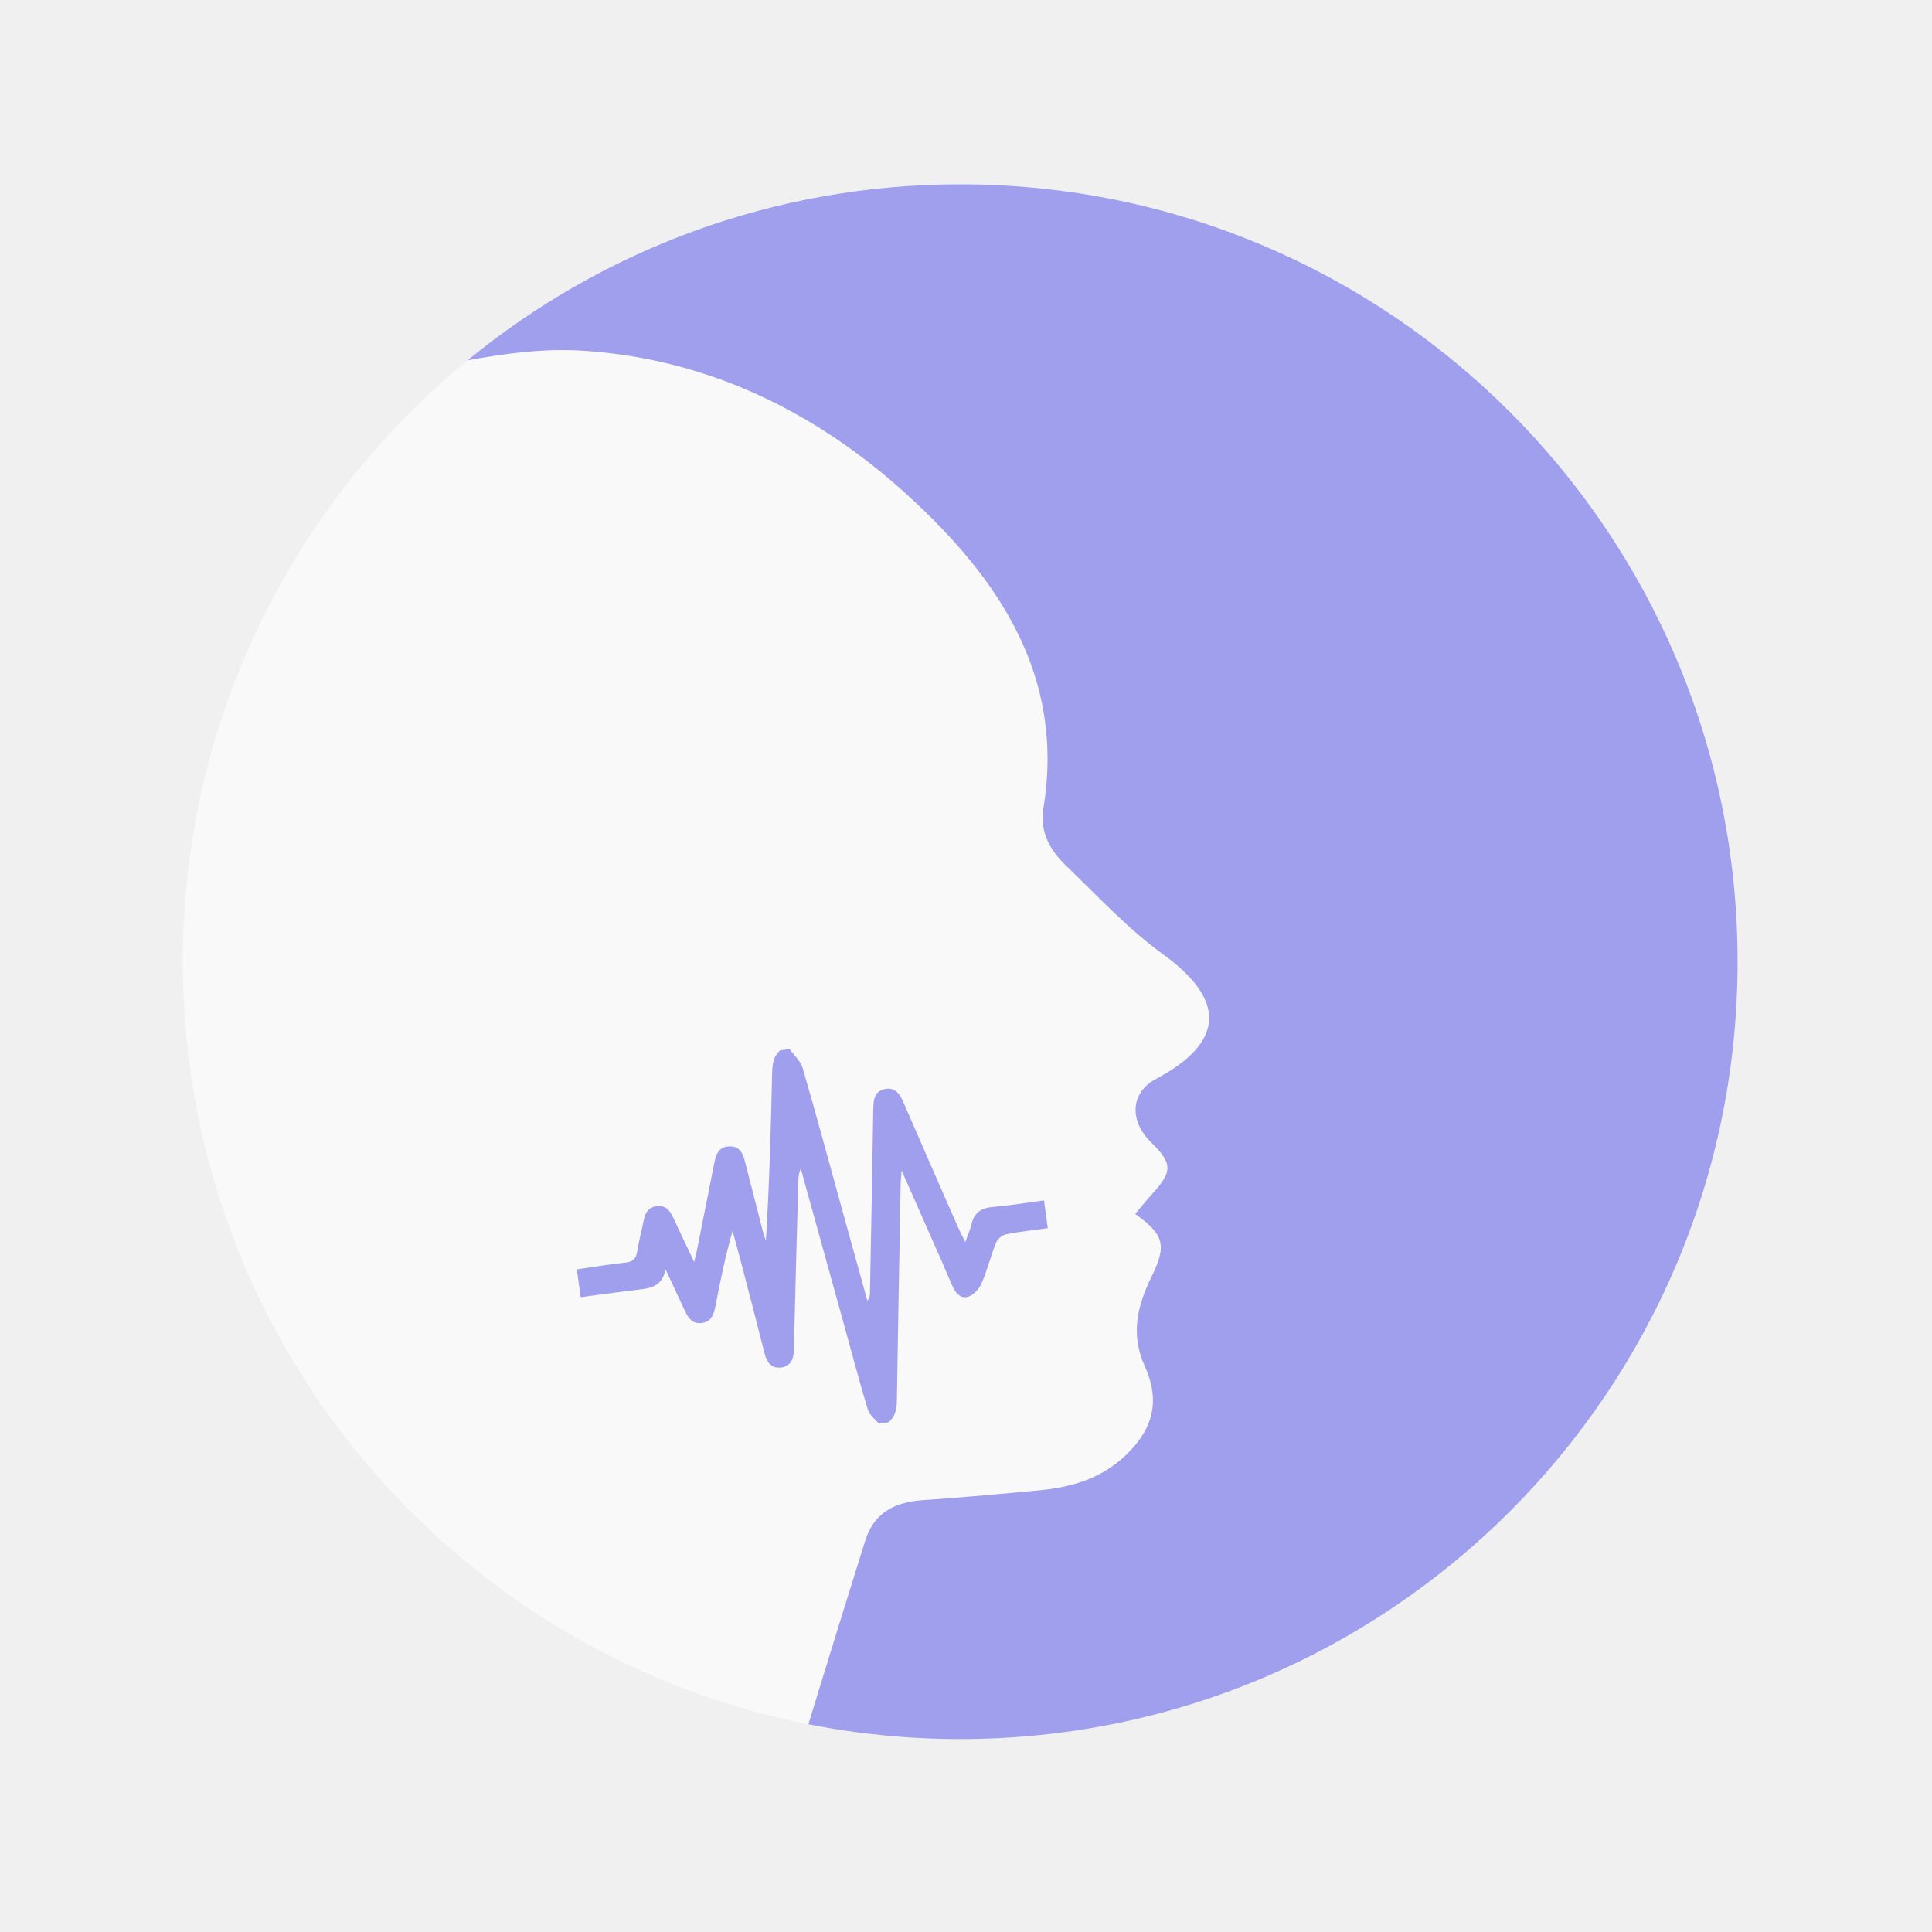
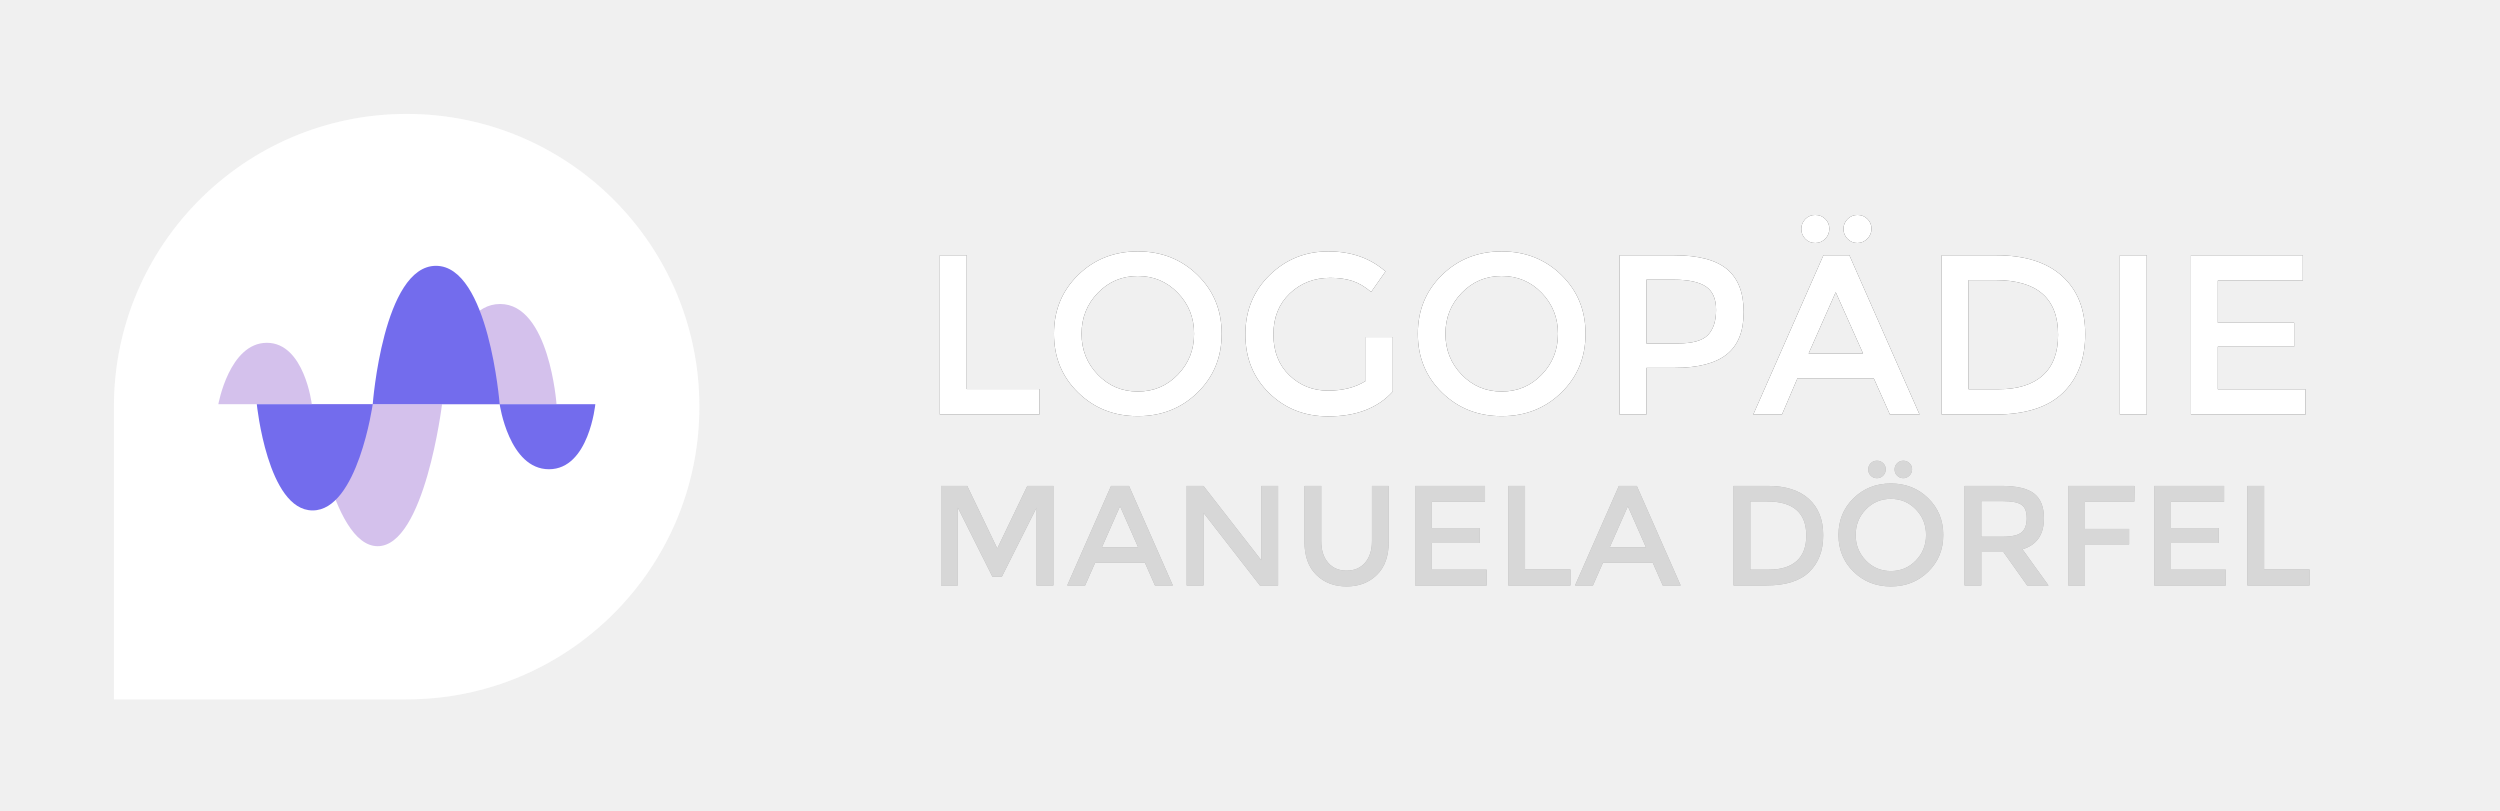
- <svg xmlns="http://www.w3.org/2000/svg" width="256px" height="256px" viewBox="0 0 256 256" version="1.1">
+ <svg xmlns="http://www.w3.org/2000/svg" width="790px" height="256px" viewBox="0 0 790 256" version="1.1">
  <defs />
  <g id="Page-1" stroke="none" stroke-width="1" fill="none" fill-rule="evenodd">
-     <g id="logo">
-       <g transform="translate(24, 24)" id="Page-1">
-         <g>
-           <g id="Group-3" transform="translate(0.140625, 0.402891)" fill="#F9F9F9">
-             <path d="M0.085,103.027 C0.085,159.916 46.203,206.034 103.093,206.034 C159.983,206.034 206.101,159.916 206.101,103.027 C206.101,46.137 159.983,0.019 103.093,0.019 C46.203,0.019 0.085,46.137 0.085,103.027" id="Fill-1" />
-           </g>
-           <g id="Group-3" transform="translate(0.140625, 0.121641)" />
-           <g id="Group-6" transform="translate(37.6875, 0.262266)" fill="#9F9FED">
-             <path d="M0.265,23.483 C18.035,8.907 40.769,0.159 65.546,0.159 C122.436,0.159 168.554,46.277 168.554,103.167 C168.554,160.057 122.436,206.175 65.546,206.175 C58.661,206.175 51.933,205.5 45.426,204.211 C47.904,196.091 50.422,187.983 52.956,179.88 C54.111,176.186 56.859,174.775 60.531,174.523 C65.745,174.164 70.951,173.689 76.154,173.199 C80.382,172.801 84.309,171.596 87.475,168.566 C91.137,165.064 92.075,161.358 89.982,156.72 C88.06,152.459 89.057,148.648 90.957,144.777 C92.934,140.744 92.531,139.282 88.727,136.596 C89.467,135.721 90.17,134.836 90.929,134.003 C93.717,130.944 93.707,129.922 90.812,127.076 C87.938,124.253 88.07,120.521 91.5,118.697 C99.426,114.48 101.856,109.012 92.405,102.173 C87.725,98.786 83.725,94.44 79.535,90.406 C77.434,88.384 76.054,85.965 76.574,82.786 C79.446,65.249 70.526,52.308 58.745,41.511 C46.748,30.515 32.391,23.311 15.614,22.214 C10.382,21.871 5.324,22.566 0.265,23.483 Z" id="Combined-Shape" />
-           </g>
-           <path d="M93.679,164.476 C93.27,164.532 92.861,164.589 92.451,164.645 C91.953,164.034 91.207,163.498 90.996,162.8 C89.865,159.051 88.869,155.263 87.825,151.487 C85.918,144.602 84.01,137.717 82.103,130.832 C81.857,131.394 81.799,131.944 81.783,132.496 C81.577,139.963 81.364,147.432 81.191,154.9 C81.162,156.159 80.721,157.083 79.434,157.209 C78.224,157.327 77.611,156.529 77.322,155.383 C76.289,151.286 75.219,147.197 74.154,143.107 C73.807,141.774 73.429,140.449 73.065,139.12 C72.104,142.46 71.445,145.735 70.811,149.016 C70.595,150.137 70.282,151.169 68.929,151.312 C67.648,151.446 67.138,150.524 66.687,149.555 C65.852,147.76 65.012,145.966 64.175,144.172 C63.765,146.642 61.93,146.722 60.153,146.937 C57.746,147.227 55.345,147.565 52.943,147.883 C52.774,146.655 52.604,145.428 52.435,144.2 C54.58,143.892 56.719,143.526 58.872,143.301 C59.88,143.197 60.293,142.776 60.437,141.81 C60.621,140.591 60.959,139.395 61.195,138.181 C61.409,137.082 61.637,136.005 63.012,135.832 C64.382,135.659 64.88,136.61 65.351,137.647 C66.152,139.415 67.007,141.158 67.984,143.218 C68.167,142.437 68.278,142.016 68.363,141.59 C69.109,137.852 69.849,134.115 70.593,130.377 C70.829,129.183 71.067,127.953 72.64,127.903 C74.237,127.853 74.503,129.114 74.805,130.271 C75.571,133.215 76.309,136.166 77.068,139.112 C77.181,139.548 77.342,139.974 77.481,140.403 C77.943,133.056 78.137,125.796 78.304,118.535 C78.332,117.289 78.353,116.072 79.393,115.169 C79.802,115.113 80.211,115.056 80.621,115 C81.215,115.838 82.089,116.596 82.359,117.527 C84.188,123.815 85.889,130.139 87.633,136.451 C88.73,140.421 89.831,144.389 90.931,148.358 C91.186,148.027 91.265,147.73 91.27,147.43 C91.426,139.286 91.584,131.143 91.712,122.998 C91.73,121.785 91.84,120.616 93.229,120.311 C94.601,120.01 95.227,120.946 95.723,122.094 C98.133,127.674 100.585,133.236 103.029,138.802 C103.259,139.325 103.533,139.827 103.906,140.58 C104.259,139.577 104.556,138.915 104.723,138.222 C105.07,136.777 105.908,136.081 107.422,135.947 C109.733,135.741 112.029,135.365 114.331,135.062 C114.5,136.288 114.669,137.516 114.837,138.743 C112.999,138.996 111.148,139.184 109.332,139.544 C108.818,139.646 108.18,140.165 107.986,140.649 C107.276,142.412 106.833,144.285 106.075,146.025 C105.752,146.769 105.003,147.609 104.274,147.828 C103.206,148.148 102.548,147.239 102.131,146.256 C101.227,144.125 100.288,142.009 99.356,139.89 C98.118,137.074 96.873,134.263 95.478,131.102 C95.41,131.93 95.352,132.338 95.345,132.746 C95.169,142.372 94.988,151.998 94.84,161.624 C94.822,162.758 94.631,163.754 93.679,164.476" id="waveform" fill="#9F9FED" />
-         </g>
+     <g id="full-copy">
+       <path d="M36,128.5 C36,77.414 77.414,36 128.5,36 C179.586,36 221,77.414 221,128.5 C221,179.586 179.586,221 128.5,221 L36,221 L36,128.5 Z" id="Combined-Shape" fill="#F3F3F3" />
+       <g id="Group-Copy" transform="translate(296, 67)">
+         <path d="M0.984,64 L0.984,13.672 L9.48,13.672 L9.48,55.936 L32.448,55.936 L32.448,64 L0.984,64 Z M63.552,20.224 C58.56,20.224 54.348,22 50.916,25.552 C47.484,29.104 45.768,33.412 45.768,38.476 C45.768,43.54 47.484,47.848 50.916,51.4 C54.348,54.952 58.56,56.728 63.552,56.728 C68.544,56.728 72.756,54.952 76.188,51.4 C79.62,47.848 81.336,43.54 81.336,38.476 C81.336,33.412 79.62,29.104 76.188,25.552 C72.756,22 68.544,20.224 63.552,20.224 Z M63.552,64.504 C56.064,64.504 49.776,62.02 44.688,57.052 C39.6,52.084 37.056,45.892 37.056,38.476 C37.056,31.06 39.6,24.868 44.688,19.9 C49.776,14.932 56.064,12.448 63.552,12.448 C71.04,12.448 77.328,14.932 82.416,19.9 C87.504,24.868 90.048,31.06 90.048,38.476 C90.048,45.892 87.504,52.084 82.416,57.052 C77.328,62.02 71.04,64.504 63.552,64.504 Z M135.624,39.52 L144.12,39.52 L144.12,56.728 C139.368,61.96 132.576,64.576 123.744,64.576 C116.304,64.576 110.076,62.128 105.06,57.232 C100.044,52.336 97.536,46.144 97.536,38.656 C97.536,31.168 100.092,24.928 105.204,19.936 C110.316,14.944 116.496,12.448 123.744,12.448 C130.992,12.448 137.016,14.56 141.816,18.784 L137.28,25.264 C135.312,23.584 133.332,22.42 131.34,21.772 C129.348,21.124 127.032,20.8 124.392,20.8 C119.304,20.8 115.032,22.444 111.576,25.732 C108.12,29.02 106.392,33.34 106.392,38.692 C106.392,44.044 108.072,48.34 111.432,51.58 C114.792,54.82 118.86,56.44 123.636,56.44 C128.412,56.44 132.408,55.408 135.624,53.344 L135.624,39.52 Z M178.536,20.224 C173.544,20.224 169.332,22 165.9,25.552 C162.468,29.104 160.752,33.412 160.752,38.476 C160.752,43.54 162.468,47.848 165.9,51.4 C169.332,54.952 173.544,56.728 178.536,56.728 C183.528,56.728 187.74,54.952 191.172,51.4 C194.604,47.848 196.32,43.54 196.32,38.476 C196.32,33.412 194.604,29.104 191.172,25.552 C187.74,22 183.528,20.224 178.536,20.224 Z M178.536,64.504 C171.048,64.504 164.76,62.02 159.672,57.052 C154.584,52.084 152.04,45.892 152.04,38.476 C152.04,31.06 154.584,24.868 159.672,19.9 C164.76,14.932 171.048,12.448 178.536,12.448 C186.024,12.448 192.312,14.932 197.4,19.9 C202.488,24.868 205.032,31.06 205.032,38.476 C205.032,45.892 202.488,52.084 197.4,57.052 C192.312,62.02 186.024,64.504 178.536,64.504 Z M249.744,18.064 C253.248,20.992 255,25.504 255,31.6 C255,37.696 253.212,42.16 249.636,44.992 C246.06,47.824 240.576,49.24 233.184,49.24 L224.256,49.24 L224.256,64 L215.76,64 L215.76,13.672 L233.04,13.672 C240.672,13.672 246.24,15.136 249.744,18.064 Z M243.732,38.836 C245.436,37.036 246.288,34.396 246.288,30.916 C246.288,27.436 245.208,24.976 243.048,23.536 C240.888,22.096 237.504,21.376 232.896,21.376 L224.256,21.376 L224.256,41.536 L234.12,41.536 C238.824,41.536 242.028,40.636 243.732,38.836 Z M288.408,13.672 L310.584,64 L301.224,64 L296.112,52.552 L271.992,52.552 L267.096,64 L258.024,64 L280.2,13.672 L288.408,13.672 Z M292.728,44.704 L284.088,25.336 L275.52,44.704 L292.728,44.704 Z M274.476,8.488 C273.636,7.624 273.216,6.58 273.216,5.356 C273.216,4.132 273.636,3.088 274.476,2.224 C275.316,1.36 276.36,0.928 277.608,0.928 C278.856,0.928 279.912,1.348 280.776,2.188 C281.64,3.028 282.072,4.06 282.072,5.284 C282.072,6.508 281.64,7.564 280.776,8.452 C279.912,9.34 278.856,9.784 277.608,9.784 C276.36,9.784 275.316,9.352 274.476,8.488 Z M287.832,8.488 C286.968,7.624 286.536,6.58 286.536,5.356 C286.536,4.132 286.968,3.088 287.832,2.224 C288.696,1.36 289.74,0.928 290.964,0.928 C292.188,0.928 293.232,1.348 294.096,2.188 C294.96,3.028 295.392,4.06 295.392,5.284 C295.392,6.508 294.948,7.564 294.06,8.452 C293.172,9.34 292.128,9.784 290.928,9.784 C289.728,9.784 288.696,9.352 287.832,8.488 Z M355.656,20.26 C360.504,24.652 362.928,30.76 362.928,38.584 C362.928,46.408 360.576,52.6 355.872,57.16 C351.168,61.72 343.968,64 334.272,64 L317.568,64 L317.568,13.672 L334.848,13.672 C343.872,13.672 350.808,15.868 355.656,20.26 Z M354.36,38.8 C354.36,27.28 347.76,21.52 334.56,21.52 L326.064,21.52 L326.064,56.008 L335.496,56.008 C341.592,56.008 346.26,54.556 349.5,51.652 C352.74,48.748 354.36,44.464 354.36,38.8 Z M373.872,13.672 L382.368,13.672 L382.368,64 L373.872,64 L373.872,13.672 Z M431.688,13.672 L431.688,21.664 L404.832,21.664 L404.832,34.984 L428.952,34.984 L428.952,42.544 L404.832,42.544 L404.832,56.008 L432.552,56.008 L432.552,64 L396.336,64 L396.336,13.672 L431.688,13.672 Z" id="Logopädie" fill="#484848" />
+         <path d="M6.675,118 L1.365,118 L1.365,86.545 L9.645,86.545 L19.14,106.3 L28.635,86.545 L36.87,86.545 L36.87,118 L31.56,118 L31.56,93.43 L20.58,115.255 L17.61,115.255 L6.675,93.43 L6.675,118 Z M50.055,110.845 L46.905,118 L41.235,118 L55.095,86.545 L60.765,86.545 L74.625,118 L68.955,118 L65.805,110.845 L50.055,110.845 Z M63.645,105.94 L57.93,92.98 L52.215,105.94 L63.645,105.94 Z M102.57,86.545 L107.88,86.545 L107.88,118 L102.12,118 L84.3,95.05 L84.3,118 L78.99,118 L78.99,86.545 L84.3,86.545 L102.57,110.035 L102.57,86.545 Z M129.525,113.32 C131.985,113.32 133.935,112.48 135.375,110.8 C136.815,109.12 137.535,106.84 137.535,103.96 L137.535,86.545 L142.845,86.545 L142.845,104.185 C142.845,108.715 141.6,112.202 139.11,114.647 C136.62,117.093 133.425,118.315 129.525,118.315 C125.625,118.315 122.43,117.093 119.94,114.647 C117.45,112.202 116.205,108.715 116.205,104.185 L116.205,86.545 L121.515,86.545 L121.515,103.96 C121.515,106.84 122.235,109.12 123.675,110.8 C125.115,112.48 127.065,113.32 129.525,113.32 Z M173.265,86.545 L173.265,91.54 L156.48,91.54 L156.48,99.865 L171.555,99.865 L171.555,104.59 L156.48,104.59 L156.48,113.005 L173.805,113.005 L173.805,118 L151.17,118 L151.17,86.545 L173.265,86.545 Z M180.6,118 L180.6,86.545 L185.91,86.545 L185.91,112.96 L200.265,112.96 L200.265,118 L180.6,118 Z M210.525,110.845 L207.375,118 L201.705,118 L215.565,86.545 L221.235,86.545 L235.095,118 L229.425,118 L226.275,110.845 L210.525,110.845 Z M224.115,105.94 L218.4,92.98 L212.685,105.94 L224.115,105.94 Z M275.595,90.662 C278.625,93.408 280.14,97.225 280.14,102.115 C280.14,107.005 278.67,110.875 275.73,113.725 C272.79,116.575 268.29,118 262.23,118 L251.79,118 L251.79,86.545 L262.59,86.545 C268.23,86.545 272.565,87.917 275.595,90.662 Z M274.785,102.25 C274.785,95.05 270.66,91.45 262.41,91.45 L257.1,91.45 L257.1,113.005 L262.995,113.005 C266.805,113.005 269.722,112.098 271.747,110.282 C273.772,108.467 274.785,105.79 274.785,102.25 Z M295.147,83.305 C294.622,82.765 294.36,82.113 294.36,81.347 C294.36,80.582 294.622,79.93 295.147,79.39 C295.672,78.85 296.325,78.58 297.105,78.58 C297.885,78.58 298.545,78.842 299.085,79.368 C299.625,79.893 299.895,80.537 299.895,81.302 C299.895,82.068 299.625,82.727 299.085,83.282 C298.545,83.838 297.885,84.115 297.105,84.115 C296.325,84.115 295.672,83.845 295.147,83.305 Z M303.495,83.305 C302.955,82.765 302.685,82.113 302.685,81.347 C302.685,80.582 302.955,79.93 303.495,79.39 C304.035,78.85 304.687,78.58 305.452,78.58 C306.217,78.58 306.87,78.842 307.41,79.368 C307.95,79.893 308.22,80.537 308.22,81.302 C308.22,82.068 307.942,82.727 307.387,83.282 C306.832,83.838 306.18,84.115 305.43,84.115 C304.68,84.115 304.035,83.845 303.495,83.305 Z M301.515,90.64 C298.395,90.64 295.762,91.75 293.617,93.97 C291.472,96.19 290.4,98.882 290.4,102.047 C290.4,105.213 291.472,107.905 293.617,110.125 C295.762,112.345 298.395,113.455 301.515,113.455 C304.635,113.455 307.267,112.345 309.412,110.125 C311.557,107.905 312.63,105.213 312.63,102.047 C312.63,98.882 311.557,96.19 309.412,93.97 C307.267,91.75 304.635,90.64 301.515,90.64 Z M301.515,118.315 C296.835,118.315 292.905,116.763 289.725,113.657 C286.545,110.552 284.955,106.683 284.955,102.047 C284.955,97.412 286.545,93.543 289.725,90.438 C292.905,87.332 296.835,85.78 301.515,85.78 C306.195,85.78 310.125,87.332 313.305,90.438 C316.485,93.543 318.075,97.412 318.075,102.047 C318.075,106.683 316.485,110.552 313.305,113.657 C310.125,116.763 306.195,118.315 301.515,118.315 Z M349.89,96.76 C349.89,101.95 347.625,105.22 343.095,106.57 L351.33,118 L344.58,118 L337.065,107.425 L330.09,107.425 L330.09,118 L324.78,118 L324.78,86.545 L336.48,86.545 C341.28,86.545 344.715,87.355 346.785,88.975 C348.855,90.595 349.89,93.19 349.89,96.76 Z M342.825,101.215 C343.905,100.285 344.445,98.793 344.445,96.737 C344.445,94.682 343.89,93.273 342.78,92.507 C341.67,91.742 339.69,91.36 336.84,91.36 L330.09,91.36 L330.09,102.61 L336.705,102.61 C339.705,102.61 341.745,102.145 342.825,101.215 Z M362.85,91.495 L362.85,100.135 L376.8,100.135 L376.8,105.04 L362.85,105.04 L362.85,118 L357.54,118 L357.54,86.545 L378.51,86.545 L378.465,91.495 L362.85,91.495 Z M406.815,86.545 L406.815,91.54 L390.03,91.54 L390.03,99.865 L405.105,99.865 L405.105,104.59 L390.03,104.59 L390.03,113.005 L407.355,113.005 L407.355,118 L384.72,118 L384.72,86.545 L406.815,86.545 Z M414.15,118 L414.15,86.545 L419.46,86.545 L419.46,112.96 L433.815,112.96 L433.815,118 L414.15,118 Z" id="Manuela-Dörfel" fill="#ADADAD" />
+       </g>
+       <g id="Group" transform="translate(69, 84)">
+         <path d="M0,43.722 C0,43.722 3.469,24.327 15.33,24.327 C27.19,24.327 29.527,43.722 29.527,43.722 C29.527,43.722 35.504,88.597 50.346,88.597 C65.187,88.597 70.686,43.722 70.686,43.722 C70.686,43.722 73.455,12.061 89.031,12.061 C104.606,12.061 106.86,43.722 106.86,43.722 L0,43.722 Z" id="Path" fill="#D4C1EC" />
+         <path d="M12.146,43.722 C12.146,43.722 15.545,77.297 29.784,77.297 C44.023,77.297 48.783,43.722 48.783,43.722 C48.783,43.722 52.092,-4.31733399e-15 68.77,-7.10542736e-15 C85.447,-7.10542736e-15 88.894,43.722 88.894,43.722 C88.894,43.722 91.823,64.281 104.476,64.281 C117.13,64.281 119.122,43.722 119.122,43.722 L12.146,43.722 Z" id="Path-2" fill="#736CED" />
+       </g>
+       <g id="Group-Copy" transform="translate(296, 67)">
+         <path d="M0.984,64 L0.984,13.672 L9.48,13.672 L9.48,55.936 L32.448,55.936 L32.448,64 L0.984,64 Z M63.552,20.224 C58.56,20.224 54.348,22 50.916,25.552 C47.484,29.104 45.768,33.412 45.768,38.476 C45.768,43.54 47.484,47.848 50.916,51.4 C54.348,54.952 58.56,56.728 63.552,56.728 C68.544,56.728 72.756,54.952 76.188,51.4 C79.62,47.848 81.336,43.54 81.336,38.476 C81.336,33.412 79.62,29.104 76.188,25.552 C72.756,22 68.544,20.224 63.552,20.224 Z M63.552,64.504 C56.064,64.504 49.776,62.02 44.688,57.052 C39.6,52.084 37.056,45.892 37.056,38.476 C37.056,31.06 39.6,24.868 44.688,19.9 C49.776,14.932 56.064,12.448 63.552,12.448 C71.04,12.448 77.328,14.932 82.416,19.9 C87.504,24.868 90.048,31.06 90.048,38.476 C90.048,45.892 87.504,52.084 82.416,57.052 C77.328,62.02 71.04,64.504 63.552,64.504 Z M135.624,39.52 L144.12,39.52 L144.12,56.728 C139.368,61.96 132.576,64.576 123.744,64.576 C116.304,64.576 110.076,62.128 105.06,57.232 C100.044,52.336 97.536,46.144 97.536,38.656 C97.536,31.168 100.092,24.928 105.204,19.936 C110.316,14.944 116.496,12.448 123.744,12.448 C130.992,12.448 137.016,14.56 141.816,18.784 L137.28,25.264 C135.312,23.584 133.332,22.42 131.34,21.772 C129.348,21.124 127.032,20.8 124.392,20.8 C119.304,20.8 115.032,22.444 111.576,25.732 C108.12,29.02 106.392,33.34 106.392,38.692 C106.392,44.044 108.072,48.34 111.432,51.58 C114.792,54.82 118.86,56.44 123.636,56.44 C128.412,56.44 132.408,55.408 135.624,53.344 L135.624,39.52 Z M178.536,20.224 C173.544,20.224 169.332,22 165.9,25.552 C162.468,29.104 160.752,33.412 160.752,38.476 C160.752,43.54 162.468,47.848 165.9,51.4 C169.332,54.952 173.544,56.728 178.536,56.728 C183.528,56.728 187.74,54.952 191.172,51.4 C194.604,47.848 196.32,43.54 196.32,38.476 C196.32,33.412 194.604,29.104 191.172,25.552 C187.74,22 183.528,20.224 178.536,20.224 Z M178.536,64.504 C171.048,64.504 164.76,62.02 159.672,57.052 C154.584,52.084 152.04,45.892 152.04,38.476 C152.04,31.06 154.584,24.868 159.672,19.9 C164.76,14.932 171.048,12.448 178.536,12.448 C186.024,12.448 192.312,14.932 197.4,19.9 C202.488,24.868 205.032,31.06 205.032,38.476 C205.032,45.892 202.488,52.084 197.4,57.052 C192.312,62.02 186.024,64.504 178.536,64.504 Z M249.744,18.064 C253.248,20.992 255,25.504 255,31.6 C255,37.696 253.212,42.16 249.636,44.992 C246.06,47.824 240.576,49.24 233.184,49.24 L224.256,49.24 L224.256,64 L215.76,64 L215.76,13.672 L233.04,13.672 C240.672,13.672 246.24,15.136 249.744,18.064 Z M243.732,38.836 C245.436,37.036 246.288,34.396 246.288,30.916 C246.288,27.436 245.208,24.976 243.048,23.536 C240.888,22.096 237.504,21.376 232.896,21.376 L224.256,21.376 L224.256,41.536 L234.12,41.536 C238.824,41.536 242.028,40.636 243.732,38.836 Z M288.408,13.672 L310.584,64 L301.224,64 L296.112,52.552 L271.992,52.552 L267.096,64 L258.024,64 L280.2,13.672 L288.408,13.672 Z M292.728,44.704 L284.088,25.336 L275.52,44.704 L292.728,44.704 Z M274.476,8.488 C273.636,7.624 273.216,6.58 273.216,5.356 C273.216,4.132 273.636,3.088 274.476,2.224 C275.316,1.36 276.36,0.928 277.608,0.928 C278.856,0.928 279.912,1.348 280.776,2.188 C281.64,3.028 282.072,4.06 282.072,5.284 C282.072,6.508 281.64,7.564 280.776,8.452 C279.912,9.34 278.856,9.784 277.608,9.784 C276.36,9.784 275.316,9.352 274.476,8.488 Z M287.832,8.488 C286.968,7.624 286.536,6.58 286.536,5.356 C286.536,4.132 286.968,3.088 287.832,2.224 C288.696,1.36 289.74,0.928 290.964,0.928 C292.188,0.928 293.232,1.348 294.096,2.188 C294.96,3.028 295.392,4.06 295.392,5.284 C295.392,6.508 294.948,7.564 294.06,8.452 C293.172,9.34 292.128,9.784 290.928,9.784 C289.728,9.784 288.696,9.352 287.832,8.488 Z M355.656,20.26 C360.504,24.652 362.928,30.76 362.928,38.584 C362.928,46.408 360.576,52.6 355.872,57.16 C351.168,61.72 343.968,64 334.272,64 L317.568,64 L317.568,13.672 L334.848,13.672 C343.872,13.672 350.808,15.868 355.656,20.26 Z M354.36,38.8 C354.36,27.28 347.76,21.52 334.56,21.52 L326.064,21.52 L326.064,56.008 L335.496,56.008 C341.592,56.008 346.26,54.556 349.5,51.652 C352.74,48.748 354.36,44.464 354.36,38.8 Z M373.872,13.672 L382.368,13.672 L382.368,64 L373.872,64 L373.872,13.672 Z M431.688,13.672 L431.688,21.664 L404.832,21.664 L404.832,34.984 L428.952,34.984 L428.952,42.544 L404.832,42.544 L404.832,56.008 L432.552,56.008 L432.552,64 L396.336,64 L396.336,13.672 L431.688,13.672 Z" id="Logopädie" fill="#FFFFFF" />
+         <path d="M6.675,118 L1.365,118 L1.365,86.545 L9.645,86.545 L19.14,106.3 L28.635,86.545 L36.87,86.545 L36.87,118 L31.56,118 L31.56,93.43 L20.58,115.255 L17.61,115.255 L6.675,93.43 L6.675,118 Z M50.055,110.845 L46.905,118 L41.235,118 L55.095,86.545 L60.765,86.545 L74.625,118 L68.955,118 L65.805,110.845 L50.055,110.845 Z M63.645,105.94 L57.93,92.98 L52.215,105.94 L63.645,105.94 Z M102.57,86.545 L107.88,86.545 L107.88,118 L102.12,118 L84.3,95.05 L84.3,118 L78.99,118 L78.99,86.545 L84.3,86.545 L102.57,110.035 L102.57,86.545 Z M129.525,113.32 C131.985,113.32 133.935,112.48 135.375,110.8 C136.815,109.12 137.535,106.84 137.535,103.96 L137.535,86.545 L142.845,86.545 L142.845,104.185 C142.845,108.715 141.6,112.202 139.11,114.647 C136.62,117.093 133.425,118.315 129.525,118.315 C125.625,118.315 122.43,117.093 119.94,114.647 C117.45,112.202 116.205,108.715 116.205,104.185 L116.205,86.545 L121.515,86.545 L121.515,103.96 C121.515,106.84 122.235,109.12 123.675,110.8 C125.115,112.48 127.065,113.32 129.525,113.32 Z M173.265,86.545 L173.265,91.54 L156.48,91.54 L156.48,99.865 L171.555,99.865 L171.555,104.59 L156.48,104.59 L156.48,113.005 L173.805,113.005 L173.805,118 L151.17,118 L151.17,86.545 L173.265,86.545 Z M180.6,118 L180.6,86.545 L185.91,86.545 L185.91,112.96 L200.265,112.96 L200.265,118 L180.6,118 Z M210.525,110.845 L207.375,118 L201.705,118 L215.565,86.545 L221.235,86.545 L235.095,118 L229.425,118 L226.275,110.845 L210.525,110.845 Z M224.115,105.94 L218.4,92.98 L212.685,105.94 L224.115,105.94 Z M275.595,90.662 C278.625,93.408 280.14,97.225 280.14,102.115 C280.14,107.005 278.67,110.875 275.73,113.725 C272.79,116.575 268.29,118 262.23,118 L251.79,118 L251.79,86.545 L262.59,86.545 C268.23,86.545 272.565,87.917 275.595,90.662 Z M274.785,102.25 C274.785,95.05 270.66,91.45 262.41,91.45 L257.1,91.45 L257.1,113.005 L262.995,113.005 C266.805,113.005 269.722,112.098 271.747,110.282 C273.772,108.467 274.785,105.79 274.785,102.25 Z M295.147,83.305 C294.622,82.765 294.36,82.113 294.36,81.347 C294.36,80.582 294.622,79.93 295.147,79.39 C295.672,78.85 296.325,78.58 297.105,78.58 C297.885,78.58 298.545,78.842 299.085,79.368 C299.625,79.893 299.895,80.537 299.895,81.302 C299.895,82.068 299.625,82.727 299.085,83.282 C298.545,83.838 297.885,84.115 297.105,84.115 C296.325,84.115 295.672,83.845 295.147,83.305 Z M303.495,83.305 C302.955,82.765 302.685,82.113 302.685,81.347 C302.685,80.582 302.955,79.93 303.495,79.39 C304.035,78.85 304.687,78.58 305.452,78.58 C306.217,78.58 306.87,78.842 307.41,79.368 C307.95,79.893 308.22,80.537 308.22,81.302 C308.22,82.068 307.942,82.727 307.387,83.282 C306.832,83.838 306.18,84.115 305.43,84.115 C304.68,84.115 304.035,83.845 303.495,83.305 Z M301.515,90.64 C298.395,90.64 295.762,91.75 293.617,93.97 C291.472,96.19 290.4,98.882 290.4,102.047 C290.4,105.213 291.472,107.905 293.617,110.125 C295.762,112.345 298.395,113.455 301.515,113.455 C304.635,113.455 307.267,112.345 309.412,110.125 C311.557,107.905 312.63,105.213 312.63,102.047 C312.63,98.882 311.557,96.19 309.412,93.97 C307.267,91.75 304.635,90.64 301.515,90.64 Z M301.515,118.315 C296.835,118.315 292.905,116.763 289.725,113.657 C286.545,110.552 284.955,106.683 284.955,102.047 C284.955,97.412 286.545,93.543 289.725,90.438 C292.905,87.332 296.835,85.78 301.515,85.78 C306.195,85.78 310.125,87.332 313.305,90.438 C316.485,93.543 318.075,97.412 318.075,102.047 C318.075,106.683 316.485,110.552 313.305,113.657 C310.125,116.763 306.195,118.315 301.515,118.315 Z M349.89,96.76 C349.89,101.95 347.625,105.22 343.095,106.57 L351.33,118 L344.58,118 L337.065,107.425 L330.09,107.425 L330.09,118 L324.78,118 L324.78,86.545 L336.48,86.545 C341.28,86.545 344.715,87.355 346.785,88.975 C348.855,90.595 349.89,93.19 349.89,96.76 Z M342.825,101.215 C343.905,100.285 344.445,98.793 344.445,96.737 C344.445,94.682 343.89,93.273 342.78,92.507 C341.67,91.742 339.69,91.36 336.84,91.36 L330.09,91.36 L330.09,102.61 L336.705,102.61 C339.705,102.61 341.745,102.145 342.825,101.215 Z M362.85,91.495 L362.85,100.135 L376.8,100.135 L376.8,105.04 L362.85,105.04 L362.85,118 L357.54,118 L357.54,86.545 L378.51,86.545 L378.465,91.495 L362.85,91.495 Z M406.815,86.545 L406.815,91.54 L390.03,91.54 L390.03,99.865 L405.105,99.865 L405.105,104.59 L390.03,104.59 L390.03,113.005 L407.355,113.005 L407.355,118 L384.72,118 L384.72,86.545 L406.815,86.545 Z M414.15,118 L414.15,86.545 L419.46,86.545 L419.46,112.96 L433.815,112.96 L433.815,118 L414.15,118 Z" id="Manuela-Dörfel" fill="#D7D7D7" />
+       </g>
+       <g id="Group" transform="translate(69, 84)" />
+       <g id="Group-2" transform="translate(36, 36)">
+         <path d="M0,92.5 C0,41.414 41.414,0 92.5,0 C143.586,0 185,41.414 185,92.5 C185,143.586 143.586,185 92.5,185 L0,185 L0,92.5 Z" id="Combined-Shape" fill="#FFFFFF" />
+         <path d="M33,91.722 C33,91.722 36.469,72.327 48.33,72.327 C60.19,72.327 62.527,91.722 62.527,91.722 C62.527,91.722 68.504,136.597 83.346,136.597 C98.187,136.597 103.686,91.722 103.686,91.722 C103.686,91.722 106.455,60.061 122.031,60.061 C137.606,60.061 139.86,91.722 139.86,91.722 L33,91.722 Z" id="Path" fill="#D4C1EC" />
+         <path d="M45.146,91.722 C45.146,91.722 48.545,125.297 62.784,125.297 C77.023,125.297 81.783,91.722 81.783,91.722 C81.783,91.722 85.092,48 101.77,48 C118.447,48 121.894,91.722 121.894,91.722 C121.894,91.722 124.823,112.281 137.476,112.281 C150.13,112.281 152.122,91.722 152.122,91.722 L45.146,91.722 Z" id="Path-2" fill="#736CED" />
      </g>
    </g>
  </g>
</svg>
